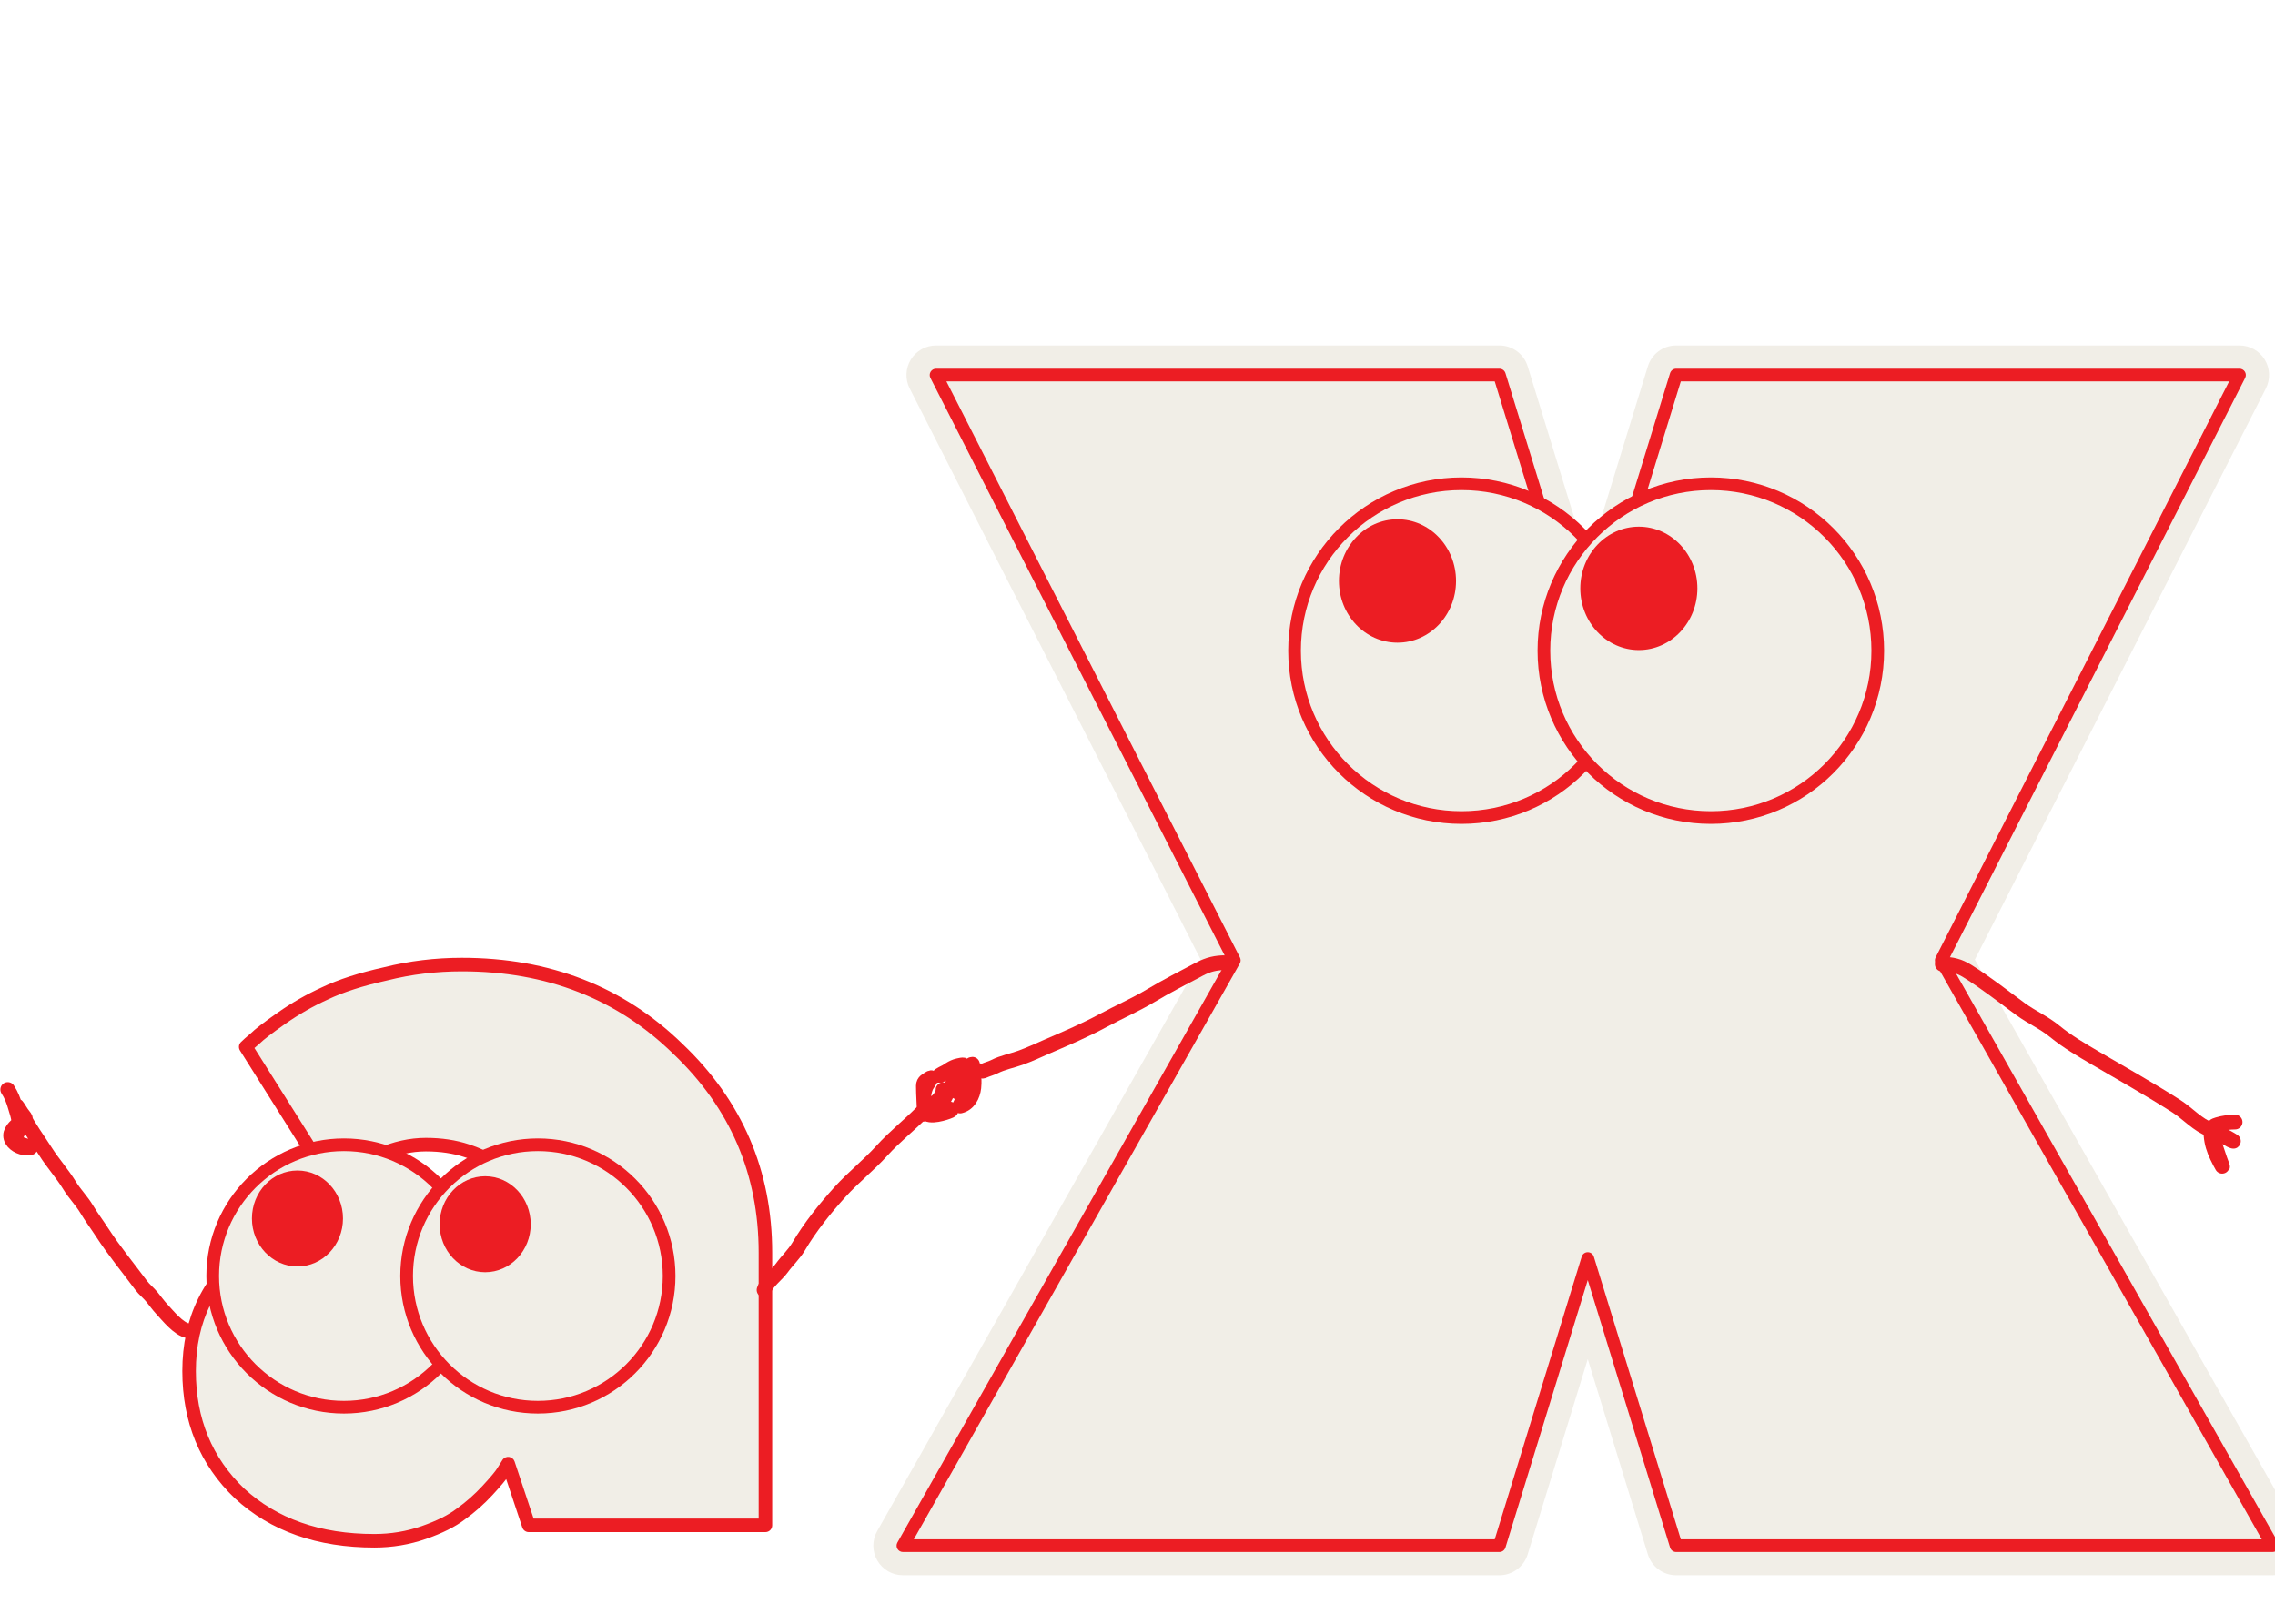
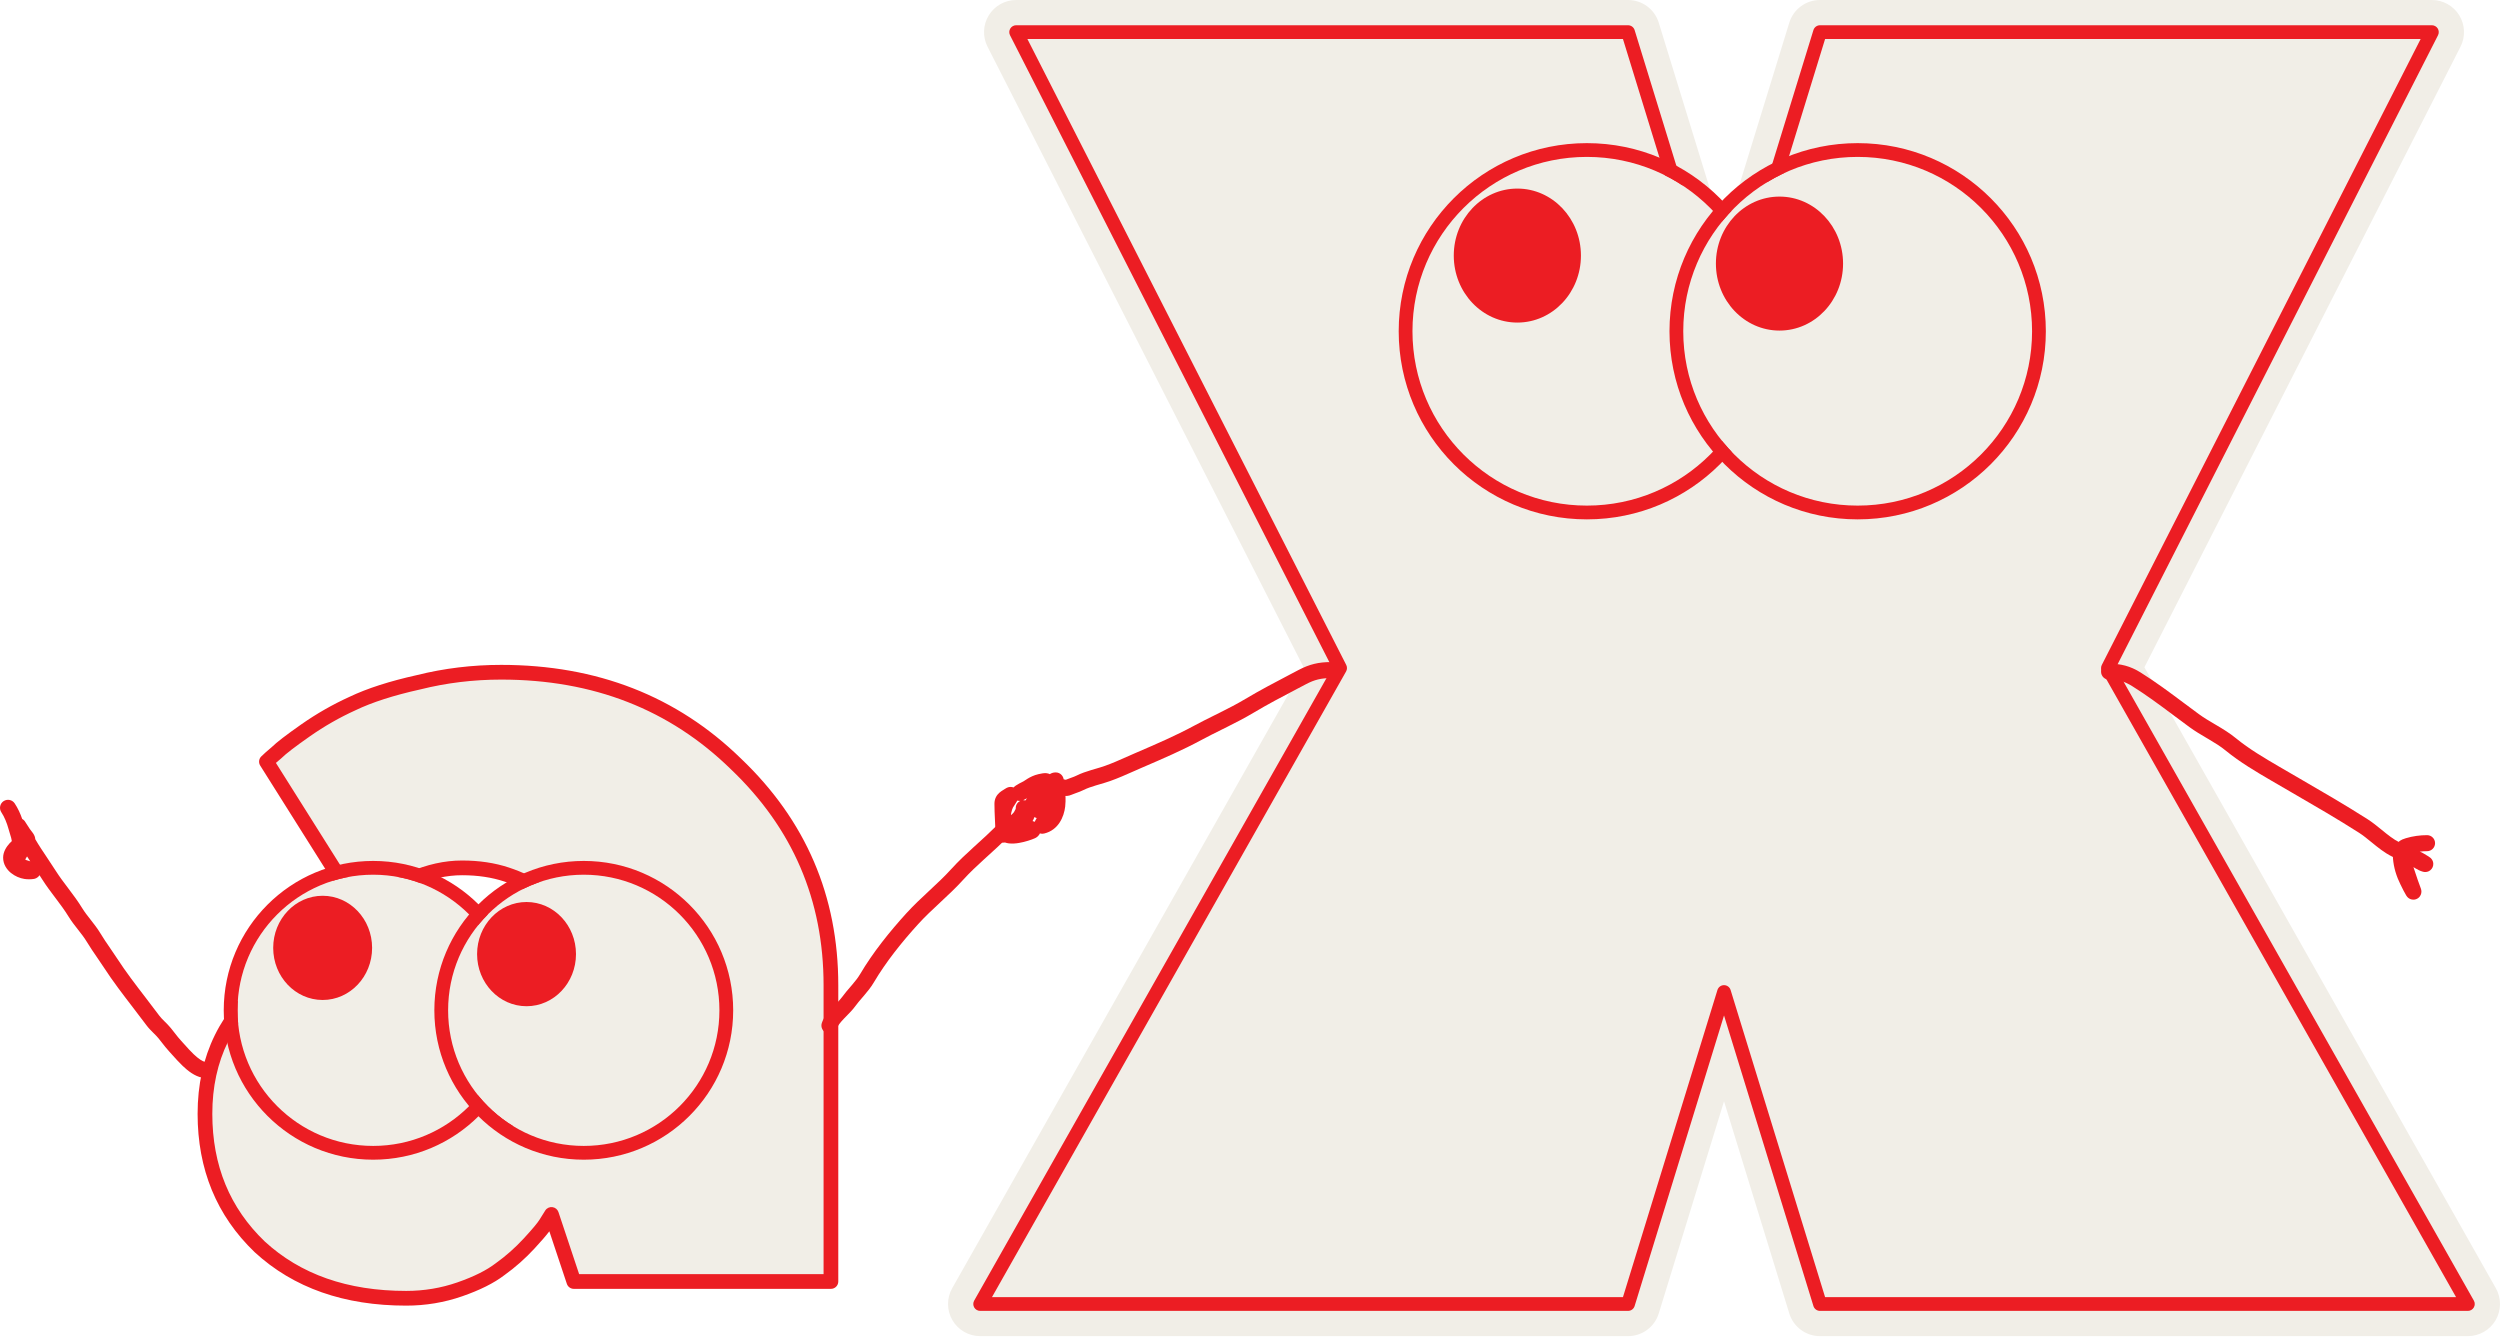
- <svg xmlns="http://www.w3.org/2000/svg" width="646" height="461" viewBox="0 0 646 461" fill="none">
-   <path d="M635.922 106.515L551.232 272.758L645.332 439H475.953L450.859 357.447L425.766 439H256.387L350.487 272.758L265.797 106.515H425.766L450.859 188.068L475.953 106.515H635.922Z" fill="#F1EEE7" />
-   <path d="M635.922 106.515L643.406 110.328C644.733 107.724 644.611 104.618 643.084 102.126C641.557 99.634 638.844 98.115 635.922 98.115V106.515ZM551.232 272.758L543.747 268.945C542.468 271.456 542.533 274.442 543.922 276.895L551.232 272.758ZM645.332 439V447.4C648.32 447.4 651.083 445.812 652.588 443.231C654.093 440.649 654.114 437.463 652.642 434.862L645.332 439ZM475.953 439L467.924 441.47C469.008 444.995 472.265 447.4 475.953 447.4V439ZM450.859 357.447L458.888 354.977C457.803 351.452 454.547 349.047 450.859 349.047C447.172 349.047 443.915 351.452 442.831 354.977L450.859 357.447ZM425.766 439V447.4C429.454 447.4 432.71 444.995 433.795 441.47L425.766 439ZM256.387 439L249.077 434.862C247.605 437.463 247.625 440.649 249.13 443.231C250.635 445.812 253.399 447.4 256.387 447.4V439ZM350.487 272.758L357.797 276.895C359.185 274.442 359.251 271.456 357.971 268.945L350.487 272.758ZM265.797 106.515V98.115C262.874 98.115 260.162 99.634 258.635 102.126C257.108 104.618 256.986 107.724 258.312 110.328L265.797 106.515ZM425.766 106.515L433.795 104.045C432.71 100.52 429.454 98.115 425.766 98.115V106.515ZM450.859 188.068L442.831 190.538C443.915 194.063 447.172 196.468 450.859 196.468C454.547 196.468 457.803 194.063 458.888 190.538L450.859 188.068ZM475.953 106.515V98.115C472.265 98.115 469.008 100.52 467.924 104.045L475.953 106.515ZM628.437 102.702L543.747 268.945L558.717 276.57L643.406 110.328L628.437 102.702ZM543.922 276.895L638.022 443.138L652.642 434.862L558.542 268.62L543.922 276.895ZM645.332 430.6H475.953V447.4H645.332V430.6ZM483.981 436.53L458.888 354.977L442.831 359.917L467.924 441.47L483.981 436.53ZM442.831 354.977L417.738 436.53L433.795 441.47L458.888 359.917L442.831 354.977ZM425.766 430.6H256.387V447.4H425.766V430.6ZM263.697 443.138L357.797 276.895L343.176 268.62L249.077 434.862L263.697 443.138ZM357.971 268.945L273.282 102.702L258.312 110.328L343.002 276.57L357.971 268.945ZM265.797 114.915H425.766V98.115H265.797V114.915ZM417.738 108.985L442.831 190.538L458.888 185.598L433.795 104.045L417.738 108.985ZM458.888 190.538L483.981 108.985L467.924 104.045L442.831 185.598L458.888 190.538ZM475.953 114.915H635.922V98.115H475.953V114.915Z" fill="#F1EEE7" />
-   <path d="M635.922 106.515L551.232 272.758L645.332 439H475.953L450.859 357.447L425.766 439H256.387L350.487 272.758L265.797 106.515H425.766L450.859 188.068L475.953 106.515H635.922Z" fill="#F1EEE7" />
-   <path d="M635.922 106.515L637.526 107.332C637.81 106.774 637.784 106.108 637.456 105.574C637.129 105.041 636.548 104.715 635.922 104.715V106.515ZM551.232 272.758L549.628 271.94C549.354 272.479 549.368 273.119 549.666 273.644L551.232 272.758ZM645.332 439V440.8C645.972 440.8 646.564 440.46 646.887 439.907C647.209 439.353 647.214 438.671 646.898 438.113L645.332 439ZM475.953 439L474.232 439.529C474.465 440.285 475.162 440.8 475.953 440.8V439ZM450.859 357.447L452.58 356.918C452.347 356.162 451.65 355.647 450.859 355.647C450.069 355.647 449.371 356.162 449.139 356.918L450.859 357.447ZM425.766 439V440.8C426.556 440.8 427.254 440.285 427.487 439.529L425.766 439ZM256.387 439L254.821 438.113C254.505 438.671 254.509 439.353 254.832 439.907C255.155 440.46 255.747 440.8 256.387 440.8V439ZM350.487 272.758L352.053 273.644C352.351 273.119 352.365 272.479 352.09 271.94L350.487 272.758ZM265.797 106.515V104.715C265.171 104.715 264.589 105.041 264.262 105.574C263.935 106.108 263.909 106.774 264.193 107.332L265.797 106.515ZM425.766 106.515L427.487 105.986C427.254 105.23 426.556 104.715 425.766 104.715V106.515ZM450.859 188.068L449.139 188.597C449.371 189.353 450.069 189.868 450.859 189.868C451.65 189.868 452.347 189.353 452.58 188.597L450.859 188.068ZM475.953 106.515V104.715C475.162 104.715 474.465 105.23 474.232 105.986L475.953 106.515ZM634.318 105.698L549.628 271.94L552.836 273.575L637.526 107.332L634.318 105.698ZM549.666 273.644L643.765 439.887L646.898 438.113L552.799 271.871L549.666 273.644ZM645.332 437.2H475.953V440.8H645.332V437.2ZM477.673 438.471L452.58 356.918L449.139 357.976L474.232 439.529L477.673 438.471ZM449.139 356.918L424.046 438.471L427.487 439.529L452.58 357.976L449.139 356.918ZM425.766 437.2H256.387V440.8H425.766V437.2ZM257.953 439.887L352.053 273.644L348.92 271.871L254.821 438.113L257.953 439.887ZM352.09 271.94L267.401 105.698L264.193 107.332L348.883 273.575L352.09 271.94ZM265.797 108.315H425.766V104.715H265.797V108.315ZM424.046 107.044L449.139 188.597L452.58 187.539L427.487 105.986L424.046 107.044ZM452.58 188.597L477.673 107.044L474.232 105.986L449.139 187.539L452.58 188.597ZM475.953 108.315H635.922V104.715H475.953V108.315Z" fill="#EC1D23" />
-   <path d="M131.14 273.954C155.688 273.954 176.145 281.942 192.51 297.917C209.07 313.698 217.351 332.986 217.351 355.781V433.225H150.135L144.291 415.69C143.901 416.275 143.414 417.054 142.829 418.028C142.245 419.002 140.784 420.756 138.446 423.288C136.108 425.821 133.575 428.062 130.848 430.01C128.315 431.958 124.808 433.712 120.327 435.27C115.846 436.829 111.17 437.608 106.299 437.608C90.518 437.608 77.757 433.127 68.016 424.165C58.469 415.008 53.696 403.416 53.696 389.389C53.696 374.777 59.444 363.087 70.938 354.32C82.433 345.553 100.065 341.169 123.834 341.169H147.213C147.213 340.779 147.018 340.195 146.629 339.416C146.434 338.636 145.752 337.37 144.583 335.616C143.414 333.668 141.953 332.012 140.199 330.648C138.641 329.285 136.108 328.018 132.601 326.849C129.094 325.68 125.198 325.096 120.911 325.096C116.625 325.096 112.242 326.07 107.761 328.018C103.474 329.966 100.26 331.915 98.117 333.863L94.61 336.785L69.769 297.333C70.354 296.748 71.231 295.969 72.4 294.995C73.569 293.826 76.101 291.878 79.998 289.15C83.894 286.423 87.986 284.085 92.272 282.136C96.753 279.993 102.5 278.143 109.514 276.584C116.528 274.83 123.736 273.954 131.14 273.954ZM132.601 390.85C136.692 390.85 140.102 388.804 142.829 384.713C145.752 380.427 147.213 374.192 147.213 366.009C139.615 366.009 133.77 367.568 129.679 370.685C125.782 373.608 123.834 377.407 123.834 382.083C123.834 384.226 124.71 386.271 126.464 388.22C128.412 389.973 130.458 390.85 132.601 390.85Z" fill="#F1EEE7" />
-   <path d="M192.51 297.917L191.167 299.293C191.172 299.299 191.178 299.304 191.184 299.31L192.51 297.917ZM217.351 433.225V435.148C218.413 435.148 219.274 434.287 219.274 433.225H217.351ZM150.135 433.225L148.311 433.833C148.573 434.618 149.308 435.148 150.135 435.148V433.225ZM144.291 415.69L146.115 415.082C145.883 414.385 145.274 413.882 144.546 413.784C143.818 413.687 143.098 414.012 142.691 414.624L144.291 415.69ZM142.829 418.028L144.478 419.017L142.829 418.028ZM138.446 423.288L137.033 421.984L138.446 423.288ZM130.848 430.01L129.73 428.445C129.711 428.458 129.693 428.472 129.675 428.486L130.848 430.01ZM120.327 435.27L119.695 433.454L120.327 435.27ZM68.016 424.165L66.685 425.553C66.694 425.562 66.704 425.571 66.714 425.58L68.016 424.165ZM70.938 354.32L72.105 355.849L70.938 354.32ZM147.213 341.169V343.092C148.275 343.092 149.136 342.231 149.136 341.169H147.213ZM146.629 339.416L144.763 339.882C144.797 340.018 144.846 340.15 144.909 340.275L146.629 339.416ZM144.583 335.616L142.934 336.606C142.95 336.632 142.966 336.658 142.983 336.683L144.583 335.616ZM140.199 330.648L138.933 332.095C138.961 332.12 138.989 332.143 139.019 332.166L140.199 330.648ZM132.601 326.849L133.209 325.025L132.601 326.849ZM107.761 328.018L106.994 326.255C106.984 326.259 106.974 326.263 106.965 326.268L107.761 328.018ZM98.117 333.863L99.348 335.34C99.369 335.323 99.39 335.304 99.41 335.286L98.117 333.863ZM94.61 336.785L92.983 337.81C93.278 338.279 93.761 338.598 94.309 338.685C94.856 338.771 95.415 338.618 95.841 338.263L94.61 336.785ZM69.769 297.333L68.41 295.973C67.775 296.608 67.664 297.598 68.142 298.358L69.769 297.333ZM72.4 294.995L73.63 296.472C73.675 296.435 73.718 296.396 73.759 296.355L72.4 294.995ZM79.998 289.15L81.1 290.726L79.998 289.15ZM92.272 282.136L93.068 283.887C93.079 283.882 93.09 283.877 93.102 283.871L92.272 282.136ZM109.514 276.584L109.931 278.461C109.948 278.457 109.964 278.454 109.98 278.449L109.514 276.584ZM142.829 384.713L141.241 383.629C141.237 383.635 141.233 383.641 141.229 383.646L142.829 384.713ZM147.213 366.009H149.136C149.136 364.947 148.275 364.086 147.213 364.086V366.009ZM129.679 370.685L130.832 372.224C130.836 372.221 130.84 372.218 130.844 372.215L129.679 370.685ZM126.464 388.22L125.035 389.506C125.08 389.556 125.127 389.604 125.178 389.649L126.464 388.22ZM131.14 275.877C155.227 275.877 175.189 283.696 191.167 299.293L193.853 296.541C177.101 280.188 156.149 272.031 131.14 272.031V275.877ZM191.184 299.31C207.365 314.729 215.428 333.514 215.428 355.781H219.274C219.274 332.458 210.776 312.668 193.837 296.525L191.184 299.31ZM215.428 355.781V433.225H219.274V355.781H215.428ZM217.351 431.302H150.135V435.148H217.351V431.302ZM151.96 432.617L146.115 415.082L142.466 416.298L148.311 433.833L151.96 432.617ZM142.691 414.624C142.277 415.244 141.772 416.052 141.18 417.039L144.478 419.017C145.055 418.056 145.525 417.305 145.891 416.757L142.691 414.624ZM141.18 417.039C140.715 417.814 139.395 419.425 137.033 421.984L139.859 424.593C142.173 422.086 143.775 420.19 144.478 419.017L141.18 417.039ZM137.033 421.984C134.782 424.423 132.347 426.576 129.73 428.445L131.965 431.575C134.803 429.548 137.434 427.219 139.859 424.593L137.033 421.984ZM129.675 428.486C127.364 430.263 124.066 431.934 119.695 433.454L120.959 437.087C125.549 435.49 129.265 433.653 132.02 431.534L129.675 428.486ZM119.695 433.454C115.423 434.94 110.961 435.685 106.299 435.685V439.531C111.379 439.531 116.269 438.718 120.959 437.087L119.695 433.454ZM106.299 435.685C90.903 435.685 78.638 431.325 69.318 422.75L66.714 425.58C76.876 434.93 90.134 439.531 106.299 439.531V435.685ZM69.347 422.777C60.203 414.007 55.619 402.928 55.619 389.389H51.773C51.773 403.905 56.735 416.01 66.685 425.553L69.347 422.777ZM55.619 389.389C55.619 375.369 61.093 364.248 72.105 355.849L69.772 352.791C57.794 361.926 51.773 374.184 51.773 389.389H55.619ZM72.105 355.849C83.109 347.455 100.237 343.092 123.834 343.092V339.246C99.892 339.246 81.757 343.65 69.772 352.791L72.105 355.849ZM123.834 343.092H147.213V339.246H123.834V343.092ZM149.136 341.169C149.136 340.289 148.746 339.35 148.348 338.556L144.909 340.275C145.078 340.614 145.183 340.868 145.243 341.046C145.308 341.243 145.29 341.265 145.29 341.169H149.136ZM148.494 338.949C148.208 337.804 147.337 336.282 146.183 334.55L142.983 336.683C144.166 338.458 144.66 339.468 144.763 339.882L148.494 338.949ZM146.232 334.627C144.943 332.48 143.325 330.643 141.38 329.13L139.019 332.166C140.58 333.381 141.884 334.856 142.934 336.606L146.232 334.627ZM141.465 329.201C139.619 327.585 136.798 326.221 133.209 325.025L131.993 328.673C135.418 329.815 137.662 330.984 138.933 332.095L141.465 329.201ZM133.209 325.025C129.478 323.781 125.372 323.173 120.911 323.173V327.019C125.023 327.019 128.711 327.579 131.993 328.673L133.209 325.025ZM120.911 323.173C116.327 323.173 111.683 324.216 106.994 326.255L108.527 329.782C112.8 327.924 116.923 327.019 120.911 327.019V323.173ZM106.965 326.268C102.595 328.254 99.177 330.3 96.823 332.44L99.41 335.286C101.342 333.529 104.353 331.679 108.556 329.769L106.965 326.268ZM96.886 332.386L93.379 335.308L95.841 338.263L99.348 335.34L96.886 332.386ZM96.237 335.761L71.397 296.308L68.142 298.358L92.983 337.81L96.237 335.761ZM71.129 298.693C71.652 298.17 72.476 297.435 73.63 296.472L71.168 293.518C69.985 294.504 69.056 295.327 68.41 295.973L71.129 298.693ZM73.759 296.355C74.79 295.323 77.185 293.467 81.1 290.726L78.895 287.575C75.018 290.289 72.346 292.329 71.04 293.635L73.759 296.355ZM81.1 290.726C84.901 288.065 88.89 285.786 93.068 283.887L91.476 280.386C87.081 282.384 82.887 284.78 78.895 287.575L81.1 290.726ZM93.102 283.871C97.407 281.812 103.003 280.001 109.931 278.461L109.097 274.707C101.998 276.284 96.099 278.175 91.442 280.402L93.102 283.871ZM109.98 278.449C116.838 276.735 123.89 275.877 131.14 275.877V272.031C123.583 272.031 116.218 272.926 109.048 274.718L109.98 278.449ZM132.601 392.773C137.471 392.773 141.428 390.282 144.429 385.779L141.229 383.646C138.776 387.326 135.913 388.927 132.601 388.927V392.773ZM144.418 385.796C147.651 381.055 149.136 374.373 149.136 366.009H145.29C145.29 374.011 143.853 379.798 141.241 383.629L144.418 385.796ZM147.213 364.086C139.386 364.086 133.066 365.687 128.513 369.156L130.844 372.215C134.474 369.449 139.843 367.932 147.213 367.932V364.086ZM128.525 369.147C124.168 372.415 121.911 376.773 121.911 382.083H125.757C125.757 378.041 127.396 374.801 130.832 372.224L128.525 369.147ZM121.911 382.083C121.911 384.801 123.038 387.287 125.035 389.506L127.893 386.933C126.383 385.256 125.757 383.65 125.757 382.083H121.911ZM125.178 389.649C127.396 391.646 129.882 392.773 132.601 392.773V388.927C131.033 388.927 129.428 388.3 127.75 386.79L125.178 389.649Z" fill="#EC1D23" />
-   <path d="M216.964 366.374C217.706 364.148 220.616 362.043 221.979 360.153C223.477 358.077 225.462 356.251 226.762 354.049C230.037 348.498 234.3 343.192 238.639 338.419C242.32 334.371 246.702 330.914 250.4 326.833C253.92 322.949 258.078 319.661 261.753 315.985" stroke="#EC1D23" stroke-width="4.191" stroke-linecap="round" />
-   <path d="M262.456 316.453C262.456 313.782 262.203 311.079 262.203 308.38C262.203 307.116 263.174 306.823 264.073 306.2C265.111 305.481 263.293 308.005 263.117 308.338C262.582 309.345 262.005 311.486 262.512 312.627C262.962 313.64 265.21 313.487 265.972 313.021C266.652 312.605 267.19 311.211 267.631 310.518C267.807 310.242 267.772 309.22 267.772 309.547C267.772 311.654 265.529 313.29 263.947 314.315C263.497 314.606 262.286 315.162 262.765 315.946C263.774 317.597 268.487 316.086 269.797 315.496C270.941 314.981 268.317 314.699 267.659 314.681C265.144 314.609 268.073 312.531 268.475 311.446C269.129 309.68 270.314 308.15 271.443 306.58C272.138 305.613 272.836 304.553 273.454 303.542C274.277 302.195 273.48 302.368 272.075 302.684C270.303 303.083 269.128 304.149 267.645 305.061C266.557 305.731 266.153 305.708 267.603 304.92C269.302 303.997 270.998 303.289 272.933 303.289C273.729 303.289 273.568 304.642 273.608 305.188C273.753 307.139 273.573 308.654 271.935 309.955C270.946 310.741 273.963 308.267 274.41 307.086C274.582 306.63 274.804 303.525 275.113 303.542C276.935 303.643 276.625 307.978 276.52 308.886C276.249 311.213 275.06 313.537 272.638 314.118C272.232 314.216 273.335 312.62 273.355 312.585C274.15 311.208 274.759 309.676 275.001 308.099C275.122 307.308 274.509 302.276 276.126 302.276" stroke="#EC1D23" stroke-width="4.191" stroke-linecap="round" />
-   <path d="M348.02 273.42C345.232 273.42 343.136 273.908 340.622 275.234C335.981 277.684 331.261 280.093 326.756 282.786C322.371 285.408 317.702 287.437 313.212 289.86C308.174 292.579 302.945 294.814 297.7 297.075C295.044 298.22 292.412 299.482 289.684 300.45C287.33 301.286 284.698 301.79 282.455 302.912C281.457 303.411 280.375 303.681 279.417 304.107C278.632 304.456 278.353 304.051 277.645 304.051" stroke="#EC1D23" stroke-width="4.191" stroke-linecap="round" />
-   <path d="M551.534 273.839C554.226 273.839 556.311 274.353 558.653 275.816C563.922 279.11 568.776 282.971 573.781 286.633C576.881 288.901 580.352 290.389 583.372 292.862C586.955 295.797 591.039 298.197 595.039 300.535C602.724 305.028 610.521 309.41 618.018 314.2C621.171 316.214 624.183 319.65 627.708 320.824" stroke="#EC1D23" stroke-width="4.191" stroke-linecap="round" />
-   <path d="M627.782 320.872C627.782 323.117 628.114 325.017 628.961 327.141C629.508 328.515 631.543 332.458 631.014 331.077C630.183 328.909 629.506 326.685 628.742 324.492C628.464 323.695 628.28 322.894 628.056 322.087C627.916 321.586 629.353 322.039 629.562 322.087C630.897 322.395 632.134 322.775 633.285 323.533C633.574 323.723 634.47 324.217 634.136 324.128C633.145 323.864 632.18 323.091 631.293 322.597C630.382 322.09 629.589 321.624 628.894 320.842C628.118 319.969 628.728 319.698 629.75 319.39C631.306 318.921 633.037 318.686 634.67 318.686" stroke="#EC1D23" stroke-width="4.191" stroke-linecap="round" />
-   <path d="M53.396 377.969C50.668 377.473 47.706 373.708 45.943 371.814C44.949 370.747 44.08 369.518 43.157 368.386C42.204 367.216 40.952 366.241 40.065 365.046C36.375 360.073 32.365 355.219 28.994 350.022C27.547 347.791 25.937 345.642 24.575 343.371C23.171 341.031 21.21 339.073 19.79 336.749C17.725 333.369 15.033 330.392 12.906 327.035C10.696 323.548 8.28 320.357 6.4 316.65C5.957 315.775 5.355 315.008 4.884 314.17C4.845 314.102 5.868 315.705 6.138 316.11C6.999 317.402 8.061 317.973 6.255 318.633C4.959 319.107 3.017 320.922 3.017 322.47C3.017 324.38 5.123 325.713 6.794 325.97C7.331 326.053 8.083 326.067 8.618 325.97C9.041 325.893 6.417 325.153 5.992 324.993C4.59 324.465 4.233 322.639 5.204 321.39C5.653 320.813 5.361 319.246 5.336 318.604C5.273 317.032 4.75 315.881 4.358 314.433C3.904 312.753 3.171 310.902 2.2 309.444" stroke="#EC1D23" stroke-width="4.191" stroke-linecap="round" />
-   <circle cx="415.001" cy="184.799" r="47.4" fill="#F1EEE7" stroke="#EC1D23" stroke-width="3.6" />
-   <circle cx="485.801" cy="184.799" r="47.4" fill="#F1EEE7" stroke="#EC1D23" stroke-width="3.6" />
-   <ellipse cx="396.824" cy="165.007" rx="16.623" ry="17.522" fill="#EC1D23" />
-   <ellipse cx="465.361" cy="167.101" rx="16.623" ry="17.522" fill="#EC1D23" />
-   <circle cx="97.667" cy="362.401" r="37.267" fill="#F1EEE7" stroke="#EC1D23" stroke-width="3.6" />
-   <circle cx="152.734" cy="362.401" r="37.267" fill="#F1EEE7" stroke="#EC1D23" stroke-width="3.6" />
-   <ellipse cx="84.464" cy="346.072" rx="12.929" ry="13.628" fill="#EC1D23" />
-   <ellipse cx="137.771" cy="347.704" rx="12.929" ry="13.628" fill="#EC1D23" />
+ <svg xmlns="http://www.w3.org/2000/svg" width="653" height="349" viewBox="0 0 653 349" fill="none">
+   <path d="M635.206 8.394L550.594 174.5L644.607 340.607H475.384L450.314 259.121L425.244 340.607H256.021L350.033 174.5L265.422 8.394H425.244L450.314 89.88L475.384 8.394H635.206Z" fill="#F1EEE7" />
+   <path fill-rule="evenodd" clip-rule="evenodd" d="M258.267 4.007C259.792 1.518 262.502 0 265.422 0H425.244C428.928 0 432.182 2.403 433.265 5.925L450.314 61.34L467.363 5.925C468.447 2.403 471.7 0 475.384 0H635.206C638.126 0 640.836 1.518 642.362 4.007C643.887 6.497 644.009 9.601 642.684 12.203L560.12 174.291L651.911 336.472C653.382 339.071 653.361 342.255 651.858 344.834C650.354 347.414 647.593 349 644.608 349H475.384C471.7 349 468.447 346.597 467.363 343.075L450.314 287.66L433.265 343.075C432.182 346.597 428.928 349 425.244 349H256.021C253.035 349 250.274 347.414 248.771 344.834C247.267 342.255 247.247 339.071 248.717 336.472L340.509 174.291L257.944 12.203C256.619 9.601 256.741 6.497 258.267 4.007ZM279.116 16.786L357.511 170.69C358.79 173.2 358.724 176.183 357.337 178.634L270.414 332.214H419.046L442.293 256.652C443.376 253.13 446.63 250.727 450.314 250.727C453.998 250.727 457.252 253.13 458.335 256.652L481.583 332.214H630.214L543.291 178.634C541.904 176.183 541.838 173.2 543.117 170.69L621.512 16.786H481.583L458.335 92.348C457.252 95.87 453.998 98.273 450.314 98.273C446.63 98.273 443.376 95.87 442.293 92.348L419.046 16.786H279.116Z" fill="#F1EEE7" />
+   <path d="M635.206 8.394L550.594 174.5L644.607 340.607H475.384L450.314 259.121L425.244 340.607H256.021L350.033 174.5L265.422 8.394H425.244L450.314 89.88L475.384 8.394H635.206Z" fill="#F1EEE7" />
+   <path fill-rule="evenodd" clip-rule="evenodd" d="M263.889 7.452C264.216 6.919 264.797 6.594 265.422 6.594H425.244C426.034 6.594 426.731 7.109 426.963 7.863L450.314 83.763L473.666 7.863C473.898 7.109 474.595 6.594 475.385 6.594H635.207C635.832 6.594 636.413 6.919 636.74 7.452C637.067 7.986 637.093 8.651 636.809 9.209L552.636 174.454L646.173 339.72C646.488 340.277 646.484 340.959 646.161 341.512C645.839 342.065 645.248 342.405 644.608 342.405H475.385C474.595 342.405 473.898 341.89 473.666 341.135L450.314 265.235L426.963 341.135C426.731 341.89 426.034 342.405 425.244 342.405H256.021C255.381 342.405 254.79 342.065 254.467 341.512C254.145 340.959 254.141 340.277 254.456 339.72L347.993 174.454L263.82 9.209C263.536 8.651 263.562 7.986 263.889 7.452ZM268.357 10.191L351.636 173.683C351.91 174.221 351.896 174.86 351.599 175.385L259.105 338.808H423.916L448.596 258.591C448.828 257.836 449.525 257.321 450.314 257.321C451.104 257.321 451.801 257.836 452.033 258.591L476.713 338.808H641.524L549.03 175.385C548.733 174.86 548.719 174.221 548.993 173.683L632.272 10.191H476.713L452.033 90.408C451.801 91.162 451.104 91.677 450.314 91.677C449.525 91.677 448.828 91.162 448.596 90.408L423.916 10.191H268.357Z" fill="#EC1D23" />
+   <path d="M130.907 175.587C155.433 175.587 175.871 183.568 192.221 199.531C208.766 215.299 217.039 234.571 217.039 257.347V334.728H149.885L144.046 317.208C143.656 317.792 143.17 318.57 142.586 319.544C142.002 320.517 140.542 322.269 138.206 324.8C135.871 327.33 133.34 329.569 130.615 331.516C128.085 333.462 124.581 335.215 120.104 336.772C115.627 338.329 110.956 339.108 106.09 339.108C90.323 339.108 77.574 334.631 67.841 325.676C58.303 316.526 53.535 304.944 53.535 290.928C53.535 276.328 59.277 264.647 70.761 255.887C82.245 247.127 99.861 242.747 123.608 242.747H146.965C146.965 242.358 146.771 241.774 146.382 240.995C146.187 240.217 145.506 238.951 144.338 237.199C143.17 235.253 141.71 233.598 139.958 232.235C138.401 230.873 135.871 229.607 132.367 228.439C128.863 227.271 124.97 226.687 120.688 226.687C116.406 226.687 112.026 227.661 107.549 229.607C103.267 231.554 100.055 233.501 97.914 235.447L94.411 238.367L69.593 198.947C70.177 198.363 71.053 197.584 72.221 196.611C73.389 195.443 75.919 193.496 79.812 190.771C83.705 188.046 87.793 185.71 92.075 183.763C96.552 181.622 102.294 179.772 109.301 178.215C116.308 176.463 123.51 175.587 130.907 175.587ZM132.367 292.388C136.455 292.388 139.861 290.344 142.586 286.256C145.506 281.973 146.965 275.744 146.965 267.567C139.374 267.567 133.535 269.125 129.447 272.239C125.554 275.16 123.608 278.956 123.608 283.628C123.608 285.769 124.484 287.813 126.236 289.76C128.182 291.512 130.226 292.388 132.367 292.388Z" fill="#F1EEE7" />
+   <path fill-rule="evenodd" clip-rule="evenodd" d="M130.907 177.509C123.664 177.509 116.619 178.366 109.767 180.079C109.751 180.083 109.735 180.087 109.718 180.091C102.796 181.629 97.205 183.439 92.904 185.497C92.893 185.502 92.882 185.507 92.87 185.513C88.696 187.41 84.711 189.687 80.914 192.346C77.002 195.084 74.61 196.94 73.58 197.97C73.538 198.011 73.496 198.05 73.451 198.088C72.921 198.529 72.461 198.923 72.067 199.271L94.867 235.486L96.654 233.998C99.005 231.869 102.409 229.834 106.755 227.859L106.784 227.846C111.468 225.809 116.108 224.766 120.688 224.766C125.145 224.766 129.247 225.374 132.975 226.617C136.533 227.803 139.335 229.154 141.181 230.752C143.093 232.248 144.688 234.059 145.961 236.171C147.029 237.776 147.85 239.2 148.184 240.307C148.55 241.063 148.887 241.931 148.887 242.748C148.887 243.809 148.027 244.669 146.966 244.669H123.608C100.033 244.669 82.921 249.029 71.926 257.416C60.925 265.808 55.456 276.92 55.456 290.928C55.456 304.449 60.031 315.515 69.157 324.276C78.467 332.834 90.715 337.187 106.09 337.187C110.747 337.187 115.205 336.442 119.473 334.958C123.841 333.438 127.135 331.769 129.444 329.993C129.462 329.98 129.48 329.966 129.499 329.953C132.114 328.085 134.546 325.934 136.795 323.497C139.155 320.94 140.474 319.331 140.939 318.556C141.53 317.57 142.034 316.762 142.448 316.142C142.855 315.532 143.574 315.206 144.301 315.304C145.028 315.401 145.637 315.904 145.869 316.601L151.27 332.807H215.118V257.348C215.118 235.099 207.062 216.329 190.896 200.922L190.879 200.906C174.916 185.321 154.972 177.509 130.907 177.509ZM144.266 240.826C144 240.273 143.52 239.436 142.74 238.266C142.723 238.24 142.706 238.214 142.691 238.188C141.642 236.44 140.339 234.966 138.779 233.752C138.75 233.73 138.721 233.706 138.693 233.682C137.424 232.571 135.181 231.403 131.76 230.262C128.48 229.169 124.796 228.609 120.688 228.609C116.709 228.609 112.594 229.511 108.33 231.364C104.138 233.27 101.135 235.117 99.207 236.869C99.186 236.888 99.166 236.906 99.144 236.924L95.641 239.844C95.215 240.198 94.657 240.352 94.11 240.265C93.563 240.179 93.08 239.86 92.785 239.391L67.968 199.971C67.49 199.212 67.601 198.223 68.235 197.589C68.869 196.955 69.775 196.151 70.927 195.189C72.254 193.881 74.899 191.866 78.711 189.197C82.694 186.409 86.879 184.016 91.263 182.022C95.908 179.803 101.787 177.918 108.86 176.345C116.016 174.558 123.366 173.666 130.907 173.666C155.89 173.666 176.82 181.814 193.555 198.149C210.474 214.277 218.96 234.048 218.96 257.348V334.728C218.96 335.789 218.1 336.65 217.039 336.65H149.885C149.059 336.65 148.324 336.12 148.063 335.336L143.489 321.614C142.633 322.751 141.318 324.262 139.618 326.103C137.204 328.72 134.584 331.04 131.759 333.06C129.01 335.169 125.307 336.997 120.736 338.587C116.05 340.217 111.165 341.03 106.09 341.03C89.94 341.03 76.694 336.432 66.541 327.09C66.535 327.085 66.529 327.079 66.523 327.073C66.519 327.07 66.515 327.066 66.512 327.063C56.571 317.527 51.614 305.432 51.614 290.928C51.614 275.736 57.63 263.488 69.596 254.36C81.57 245.227 99.689 240.826 123.608 240.826H144.266ZM128.289 270.707C132.837 267.244 139.15 265.647 146.966 265.647C148.027 265.647 148.887 266.507 148.887 267.568C148.887 275.919 147.405 282.593 144.18 287.33C141.181 291.823 137.23 294.309 132.367 294.309C129.651 294.309 127.167 293.184 124.951 291.188C124.901 291.143 124.853 291.095 124.808 291.045C122.813 288.828 121.687 286.344 121.687 283.628C121.687 278.324 123.94 273.972 128.289 270.707ZM145.015 269.526C138.646 269.774 133.91 271.255 130.612 273.768L130.6 273.777C127.167 276.352 125.529 279.59 125.529 283.628C125.529 285.171 126.137 286.75 127.596 288.399C129.245 289.859 130.824 290.467 132.367 290.467C135.677 290.467 138.536 288.868 140.988 285.19L140.999 285.174C143.39 281.666 144.796 276.516 145.015 269.526Z" fill="#EC1D23" />
+   <path fill-rule="evenodd" clip-rule="evenodd" d="M262.874 216.059C263.691 216.877 263.691 218.202 262.873 219.02C261.319 220.574 259.676 222.063 258.075 223.515C257.739 223.82 257.405 224.123 257.073 224.425C255.142 226.185 253.288 227.918 251.602 229.779C249.686 231.892 247.602 233.833 245.596 235.702L245.591 235.707C243.565 237.594 241.618 239.408 239.85 241.352C235.567 246.062 231.411 251.243 228.238 256.617C227.489 257.885 226.566 259.008 225.713 260.007C225.549 260.2 225.388 260.386 225.231 260.569C224.538 261.375 223.912 262.102 223.355 262.874C222.751 263.712 221.863 264.615 221.099 265.392C220.862 265.633 220.637 265.862 220.436 266.073C219.432 267.127 218.839 267.907 218.633 268.524C218.267 269.621 217.082 270.213 215.985 269.848C214.888 269.482 214.296 268.296 214.661 267.199C215.196 265.594 216.428 264.211 217.404 263.186C217.735 262.838 218.042 262.525 218.326 262.236C219.011 261.539 219.557 260.982 219.96 260.424C220.632 259.492 221.4 258.6 222.099 257.789C222.246 257.618 222.389 257.452 222.529 257.289C223.366 256.308 224.083 255.42 224.633 254.488C228.005 248.775 232.366 243.359 236.753 238.535C238.638 236.461 240.692 234.548 242.676 232.7L242.743 232.638C244.769 230.75 246.722 228.928 248.5 226.966C250.33 224.947 252.311 223.1 254.254 221.33C254.6 221.014 254.945 220.702 255.287 220.391C256.886 218.941 258.437 217.533 259.913 216.058C260.731 215.241 262.056 215.241 262.874 216.059Z" fill="#EC1D23" />
+   <path fill-rule="evenodd" clip-rule="evenodd" d="M277.584 204.863C277.751 204.562 277.846 204.216 277.846 203.848C277.846 202.691 276.909 201.754 275.753 201.754C275.119 201.754 274.614 201.938 274.215 202.207C274.09 202.145 273.969 202.098 273.858 202.063C273.211 201.86 272.564 201.958 272.314 201.997L272.313 201.997C271.976 202.048 271.597 202.134 271.273 202.206L271.247 202.212C270.055 202.48 269.099 202.968 268.289 203.465C267.957 203.669 267.637 203.882 267.343 204.081C266.964 204.263 266.596 204.454 266.239 204.648C265.849 204.86 265.531 205.049 265.295 205.211C265.198 205.277 265.017 205.405 264.848 205.574C264.846 205.576 264.845 205.577 264.843 205.579C264.827 205.595 264.79 205.631 264.743 205.686C264.471 205.582 264.215 205.549 264.012 205.545C263.492 205.536 263.099 205.718 262.969 205.78C262.788 205.867 262.633 205.966 262.52 206.045C262.399 206.128 262.289 206.196 262.134 206.291C262.076 206.326 262.012 206.366 261.938 206.411C261.709 206.553 261.38 206.761 261.066 207.035C260.32 207.684 259.749 208.624 259.749 209.943C259.749 211.344 259.815 212.737 259.877 214.07L259.878 214.083C259.941 215.437 260.002 216.729 260.002 218.005C260.002 219.162 260.939 220.099 262.095 220.099C262.235 220.099 262.372 220.085 262.505 220.059C262.846 220.177 263.177 220.244 263.464 220.283C264.365 220.404 265.323 220.317 266.149 220.179C267.81 219.902 269.486 219.321 270.289 218.96C270.483 218.872 271.068 218.605 271.457 217.996C271.517 217.902 271.574 217.797 271.623 217.684C272.128 217.833 272.557 217.757 272.756 217.71C276.431 216.828 277.911 213.391 278.226 210.691C278.287 210.164 278.408 208.676 278.246 207.242C278.167 206.543 278.001 205.667 277.601 204.896C277.596 204.885 277.59 204.874 277.584 204.863ZM270.28 214.657C270.399 214.357 270.558 214.075 270.658 213.904C270.702 213.828 270.747 213.752 270.792 213.68C270.607 213.627 270.403 213.543 270.201 213.408C270.156 213.515 270.113 213.623 270.072 213.733C269.967 214.016 269.826 214.266 269.698 214.464C269.851 214.504 270.016 214.554 270.179 214.617C270.206 214.627 270.24 214.64 270.28 214.657ZM267.65 208.673C267.649 208.673 267.653 208.67 267.662 208.664C267.654 208.67 267.65 208.673 267.65 208.673ZM268.245 208.492C267.976 208.653 267.725 208.788 267.508 208.891C267.428 208.929 267.336 208.97 267.239 209.009C267.437 209.012 267.653 209.032 267.854 209.064C267.984 208.869 268.115 208.678 268.245 208.492ZM266.499 209.192C266.23 209.344 265.952 209.545 265.833 209.666C265.565 209.972 265.457 210.282 265.434 210.349C265.433 210.35 265.432 210.352 265.432 210.354C265.393 210.465 265.372 210.557 265.362 210.601C265.33 210.751 265.321 210.875 265.321 210.876C265.318 210.91 265.317 210.938 265.316 210.952C265.315 210.982 265.314 211.007 265.314 211.02C265.313 211.051 265.313 211.081 265.313 211.109C265.313 211.168 265.306 211.234 265.29 211.307C265.207 211.457 265.129 211.603 265.063 211.73C265.039 211.775 265.017 211.818 264.994 211.861C264.945 211.954 264.899 212.042 264.854 212.127C264.773 212.23 264.679 212.339 264.569 212.454C264.447 212.583 264.316 212.71 264.178 212.834C264.138 212.838 264.099 212.84 264.059 212.842C264.07 212.701 264.09 212.543 264.122 212.371C264.236 211.751 264.45 211.173 264.604 210.884C264.592 210.907 264.617 210.869 264.721 210.71C264.76 210.651 264.81 210.574 264.874 210.478C265.052 210.207 265.287 209.847 265.487 209.511C265.562 209.386 265.64 209.25 265.713 209.112C266.013 209.201 266.261 209.202 266.375 209.199C266.418 209.198 266.46 209.195 266.499 209.192ZM262.054 207.07C262.054 207.07 262.051 207.077 262.043 207.093C262.049 207.078 262.053 207.07 262.054 207.07ZM264.902 209.488C264.907 209.485 264.907 209.485 264.902 209.488C264.902 209.488 264.902 209.488 264.902 209.488Z" fill="#EC1D23" />
+   <path fill-rule="evenodd" clip-rule="evenodd" d="M339.209 174.988C342.033 173.498 344.464 172.935 347.576 172.935C348.732 172.935 349.669 173.872 349.669 175.028C349.669 176.184 348.732 177.122 347.576 177.122C345.116 177.122 343.359 177.533 341.162 178.692C340.361 179.115 339.56 179.535 338.761 179.954C334.902 181.978 331.084 183.982 327.406 186.18C325.145 187.531 322.824 188.722 320.542 189.862C320.064 190.101 319.588 190.338 319.115 190.573C317.311 191.469 315.542 192.348 313.796 193.29C308.843 195.962 303.72 198.169 298.674 200.342C298.494 200.42 298.313 200.498 298.133 200.575C297.449 200.87 296.748 201.182 296.034 201.499C294.091 202.362 292.053 203.267 289.996 203.997C289.087 204.319 288.114 204.603 287.206 204.868C286.875 204.964 286.553 205.058 286.247 205.15C285.04 205.513 283.964 205.878 283.011 206.354C282.388 206.665 281.763 206.894 281.244 207.078C281.173 207.104 281.104 207.128 281.037 207.152C280.583 207.313 280.227 207.439 279.89 207.589C279.508 207.758 279.11 207.87 278.688 207.901C278.267 207.933 277.917 207.877 277.666 207.821C277.554 207.795 277.451 207.767 277.389 207.75L277.384 207.749C277.311 207.729 277.281 207.721 277.254 207.715C277.25 207.714 277.247 207.713 277.245 207.713C276.1 207.699 275.176 206.767 275.176 205.619C275.176 204.463 276.114 203.525 277.27 203.525C277.656 203.525 277.974 203.583 278.215 203.639C278.274 203.653 278.33 203.668 278.379 203.68C278.818 203.495 279.268 203.336 279.653 203.2C279.717 203.177 279.78 203.155 279.841 203.133C280.351 202.952 280.765 202.796 281.139 202.609C282.426 201.965 283.785 201.518 285.041 201.14C285.424 201.025 285.791 200.918 286.146 200.815C287.011 200.562 287.809 200.33 288.597 200.05C290.49 199.379 292.302 198.574 294.194 197.734C294.939 197.402 295.697 197.066 296.477 196.73C296.637 196.661 296.796 196.592 296.956 196.523C302.048 194.33 307.021 192.187 311.808 189.605C313.623 188.626 315.472 187.707 317.283 186.807C317.749 186.576 318.212 186.346 318.671 186.116C320.937 184.984 323.139 183.852 325.258 182.585C329.045 180.322 332.987 178.255 336.848 176.229C337.639 175.814 338.426 175.401 339.209 174.988Z" fill="#EC1D23" />
+   <path fill-rule="evenodd" clip-rule="evenodd" d="M548.797 175.447C548.797 174.291 549.735 173.354 550.891 173.354C553.928 173.354 556.404 173.954 559.112 175.646C563.076 178.123 566.837 180.936 570.517 183.688C571.804 184.65 573.08 185.605 574.352 186.535C575.637 187.475 576.99 188.272 578.45 189.131C578.632 189.238 578.816 189.346 579.001 189.456C580.636 190.422 582.38 191.48 584.024 192.826C587.455 195.636 591.391 197.953 595.41 200.301C597.173 201.332 598.948 202.36 600.728 203.39C606.656 206.824 612.64 210.289 618.436 213.991C619.696 214.795 620.971 215.837 622.142 216.792C622.545 217.121 622.936 217.441 623.31 217.736C624.874 218.975 626.263 219.922 627.652 220.385C628.748 220.751 629.341 221.936 628.976 223.033C628.61 224.13 627.425 224.723 626.328 224.358C624.195 223.647 622.319 222.293 620.711 221.019C620.219 220.63 619.756 220.252 619.312 219.89C618.209 218.989 617.221 218.183 616.183 217.52C610.471 213.872 604.595 210.469 598.682 207.044C596.889 206.006 595.093 204.966 593.297 203.916C589.323 201.594 585.099 199.118 581.371 196.066C579.998 194.941 578.499 194.022 576.872 193.061C576.692 192.955 576.51 192.848 576.327 192.74C574.887 191.893 573.345 190.986 571.88 189.915C570.529 188.926 569.203 187.935 567.889 186.952C564.252 184.232 560.697 181.574 556.894 179.198C554.922 177.966 553.233 177.541 550.891 177.541C549.735 177.541 548.797 176.603 548.797 175.447Z" fill="#EC1D23" />
+   <path fill-rule="evenodd" clip-rule="evenodd" d="M629.703 220.955C629.704 220.955 629.709 220.961 629.717 220.973C629.707 220.961 629.703 220.955 629.703 220.955ZM625.987 220.624C626.08 220.436 626.197 220.259 626.335 220.096C626.74 219.621 627.242 219.376 627.52 219.255C627.832 219.119 628.165 219.014 628.427 218.935C630.193 218.403 632.127 218.143 633.946 218.143C635.102 218.143 636.039 219.08 636.039 220.236C636.039 221.393 635.102 222.33 633.946 222.33C633.325 222.33 632.688 222.369 632.058 222.445C632.612 222.681 633.167 222.969 633.713 223.328C633.781 223.373 633.843 223.41 633.928 223.46C634.021 223.515 634.142 223.586 634.328 223.702C634.332 223.705 634.336 223.707 634.34 223.71C634.423 223.761 634.66 223.909 634.849 224.076C634.85 224.077 634.851 224.078 634.852 224.079C634.897 224.119 635.085 224.285 635.25 224.545C635.327 224.666 635.536 225.016 635.573 225.522C635.621 226.181 635.354 226.881 634.761 227.337C634.308 227.686 633.85 227.748 633.691 227.764C633.488 227.785 633.325 227.773 633.242 227.764C633.071 227.746 632.934 227.711 632.873 227.694C632.08 227.483 631.385 227.096 630.87 226.785C630.681 226.67 630.526 226.574 630.391 226.488C630.544 226.943 630.693 227.391 630.84 227.833C631.294 229.2 631.732 230.517 632.247 231.862C632.287 231.965 632.331 232.087 632.367 232.206C632.384 232.263 632.413 232.363 632.435 232.483C632.446 232.543 632.463 232.645 632.47 232.77C632.475 232.867 632.485 233.133 632.395 233.457C632.307 233.773 631.996 234.541 631.085 234.869C630.264 235.165 629.598 234.857 629.407 234.759C629.021 234.559 628.787 234.277 628.761 234.245C628.76 234.244 628.759 234.243 628.759 234.243C628.635 234.098 628.541 233.952 628.505 233.894C628.324 233.61 628.064 233.127 627.812 232.643C627.297 231.65 626.611 230.245 626.297 229.455C625.346 227.07 624.971 224.909 624.971 222.42C624.971 221.658 625.378 220.99 625.987 220.624ZM632.039 231.65C632.039 231.65 632.039 231.65 632.039 231.649C632.049 231.664 632.05 231.666 632.039 231.65Z" fill="#EC1D23" />
+   <path fill-rule="evenodd" clip-rule="evenodd" d="M0.932 209.263C1.894 208.622 3.194 208.881 3.835 209.843C4.661 211.082 5.316 212.521 5.8 213.914C5.933 213.99 6.051 214.065 6.104 214.106C6.24 214.218 6.333 214.325 6.351 214.346C6.352 214.347 6.352 214.347 6.353 214.348C6.386 214.386 6.41 214.417 6.422 214.432C6.462 214.482 6.491 214.525 6.495 214.53L6.495 214.53C6.504 214.544 6.512 214.555 6.516 214.561C6.531 214.584 6.548 214.61 6.56 214.629C6.588 214.672 6.629 214.734 6.676 214.808C6.744 214.913 6.832 215.049 6.928 215.199C6.966 215.259 7.006 215.321 7.047 215.384C7.337 215.835 7.647 216.317 7.77 216.5C7.897 216.692 8.025 216.853 8.189 217.061C8.227 217.11 8.268 217.161 8.31 217.216C8.317 217.224 8.324 217.232 8.331 217.241C8.496 217.452 8.844 217.895 9.042 218.413C9.122 218.624 9.197 218.892 9.218 219.203C10.18 220.862 11.229 222.426 12.325 224.059C13.053 225.143 13.8 226.258 14.557 227.452C15.525 228.979 16.622 230.432 17.779 231.964C17.827 232.027 17.875 232.09 17.922 232.153C19.113 233.731 20.36 235.395 21.453 237.182C22.085 238.217 22.848 239.186 23.704 240.275L23.708 240.281C24.54 241.338 25.462 242.511 26.241 243.81C27.044 245.148 27.873 246.35 28.741 247.609C29.346 248.487 29.97 249.392 30.618 250.39C32.884 253.883 35.412 257.173 37.989 260.528C39.19 262.091 40.402 263.668 41.603 265.286C41.94 265.741 42.368 266.182 42.916 266.726C42.963 266.772 43.011 266.82 43.061 266.869C43.546 267.349 44.123 267.921 44.633 268.547C45.016 269.016 45.352 269.449 45.669 269.859C46.227 270.577 46.728 271.224 47.326 271.866C47.643 272.207 47.964 272.566 48.294 272.935C49 273.726 49.75 274.566 50.599 275.374C51.88 276.593 52.911 277.253 53.614 277.38C54.752 277.587 55.507 278.677 55.3 279.815C55.093 280.952 54.003 281.707 52.866 281.5C50.843 281.133 49.033 279.664 47.712 278.407C46.737 277.478 45.776 276.403 45.028 275.567C44.736 275.241 44.477 274.951 44.262 274.72C43.544 273.949 42.83 273.032 42.197 272.218C41.908 271.847 41.636 271.497 41.388 271.193C41.026 270.748 40.606 270.331 40.09 269.82C40.049 269.779 40.008 269.739 39.966 269.697C39.429 269.164 38.789 268.521 38.241 267.782C37.13 266.285 35.968 264.773 34.792 263.242C32.163 259.818 29.464 256.304 27.106 252.67C26.6 251.89 26.025 251.054 25.432 250.19C24.484 248.809 23.489 247.36 22.652 245.965C22.029 244.927 21.27 243.954 20.417 242.869L20.346 242.778C19.537 241.75 18.643 240.614 17.881 239.366C16.91 237.778 15.782 236.268 14.581 234.676C14.522 234.599 14.464 234.522 14.405 234.444C13.275 232.947 12.084 231.37 11.021 229.694C10.793 229.334 10.559 228.972 10.32 228.607C10.034 229.061 9.648 229.286 9.46 229.379C9.209 229.503 8.987 229.55 8.88 229.569C8.066 229.717 7.075 229.688 6.366 229.579C5.172 229.395 3.877 228.848 2.842 227.998C1.804 227.146 0.816 225.796 0.816 224.013C0.816 222.451 1.732 221.117 2.499 220.28C2.683 220.08 2.881 219.883 3.09 219.694C3.015 219.115 2.863 218.631 2.66 217.985C2.534 217.584 2.388 217.12 2.229 216.533C1.814 214.998 1.159 213.377 0.352 212.167C-0.289 211.205 -0.03 209.905 0.932 209.263ZM7.506 229.27C7.507 229.271 7.508 229.271 7.509 229.271C7.57 229.297 7.559 229.297 7.506 229.27ZM7.07 223.7C6.986 223.874 6.88 224.05 6.748 224.221C6.644 224.354 6.631 224.492 6.648 224.572C6.649 224.577 6.65 224.581 6.651 224.585C6.675 224.592 6.714 224.605 6.772 224.624C6.874 224.657 7.002 224.696 7.153 224.743C7.174 224.75 7.196 224.757 7.219 224.764C7.426 224.828 7.664 224.902 7.903 224.979C7.624 224.556 7.345 224.13 7.07 223.7Z" fill="#EC1D23" />
+   <path d="M460.046 86.523C460.046 111.674 439.65 132.064 414.491 132.064C389.331 132.064 368.936 111.674 368.936 86.523C368.936 61.372 389.331 40.982 414.491 40.982C439.65 40.982 460.046 61.372 460.046 86.523Z" fill="#F1EEE7" />
+   <path fill-rule="evenodd" clip-rule="evenodd" d="M463.643 86.523C463.643 113.663 441.635 135.661 414.491 135.661C387.346 135.661 365.339 113.663 365.339 86.523C365.339 59.384 387.346 37.386 414.491 37.386C441.635 37.386 463.643 59.384 463.643 86.523ZM414.491 132.064C439.65 132.064 460.046 111.675 460.046 86.523C460.046 61.372 439.65 40.983 414.491 40.983C389.331 40.983 368.936 61.372 368.936 86.523C368.936 111.675 389.331 132.064 414.491 132.064Z" fill="#EC1D23" />
+   <path d="M530.777 86.523C530.777 111.674 510.381 132.064 485.221 132.064C460.062 132.064 439.666 111.674 439.666 86.523C439.666 61.372 460.062 40.982 485.221 40.982C510.381 40.982 530.777 61.372 530.777 86.523Z" fill="#F1EEE7" />
+   <path fill-rule="evenodd" clip-rule="evenodd" d="M534.373 86.523C534.373 113.663 512.366 135.661 485.221 135.661C458.077 135.661 436.069 113.663 436.069 86.523C436.069 59.384 458.077 37.386 485.221 37.386C512.366 37.386 534.373 59.384 534.373 86.523ZM485.221 132.064C510.381 132.064 530.777 111.675 530.777 86.523C530.777 61.372 510.381 40.983 485.221 40.983C460.062 40.983 439.666 61.372 439.666 86.523C439.666 111.675 460.062 132.064 485.221 132.064Z" fill="#EC1D23" />
+   <path d="M412.94 66.756C412.94 76.421 405.504 84.255 396.332 84.255C387.16 84.255 379.725 76.421 379.725 66.756C379.725 57.092 387.16 49.257 396.332 49.257C405.504 49.257 412.94 57.092 412.94 66.756Z" fill="#EC1D23" />
+   <path d="M481.409 68.848C481.409 78.513 473.974 86.347 464.802 86.347C455.63 86.347 448.195 78.513 448.195 68.848C448.195 59.183 455.63 51.349 464.802 51.349C473.974 51.349 481.409 59.183 481.409 68.848Z" fill="#EC1D23" />
+   <path d="M132.9 263.893C132.9 283.455 117.037 299.314 97.468 299.314C77.9 299.314 62.036 283.455 62.036 263.893C62.036 244.331 77.9 228.473 97.468 228.473C117.037 228.473 132.9 244.331 132.9 263.893Z" fill="#F1EEE7" />
+   <path fill-rule="evenodd" clip-rule="evenodd" d="M136.497 263.893C136.497 285.444 119.022 302.911 97.468 302.911C75.915 302.911 58.44 285.444 58.44 263.893C58.44 242.343 75.915 224.876 97.468 224.876C119.022 224.876 136.497 242.343 136.497 263.893ZM97.468 299.314C117.037 299.314 132.9 283.456 132.9 263.893C132.9 244.331 117.037 228.473 97.468 228.473C77.9 228.473 62.036 244.331 62.036 263.893C62.036 283.456 77.9 299.314 97.468 299.314Z" fill="#EC1D23" />
+   <path d="M187.912 263.893C187.912 283.455 172.049 299.314 152.48 299.314C132.912 299.314 117.048 283.455 117.048 263.893C117.048 244.331 132.912 228.473 152.48 228.473C172.049 228.473 187.912 244.331 187.912 263.893Z" fill="#F1EEE7" />
+   <path fill-rule="evenodd" clip-rule="evenodd" d="M191.509 263.893C191.509 285.444 174.034 302.911 152.48 302.911C130.927 302.911 113.452 285.444 113.452 263.893C113.452 242.343 130.927 224.876 152.48 224.876C174.034 224.876 191.509 242.343 191.509 263.893ZM152.48 299.314C172.049 299.314 187.912 283.456 187.912 263.893C187.912 244.331 172.049 228.473 152.48 228.473C132.912 228.473 117.048 244.331 117.048 263.893C117.048 283.456 132.912 299.314 152.48 299.314Z" fill="#EC1D23" />
+   <path d="M97.194 247.585C97.194 255.102 91.411 261.196 84.277 261.196C77.143 261.196 71.36 255.102 71.36 247.585C71.36 240.068 77.143 233.975 84.277 233.975C91.411 233.975 97.194 240.068 97.194 247.585Z" fill="#EC1D23" />
+   <path d="M150.449 249.214C150.449 256.731 144.666 262.825 137.532 262.825C130.398 262.825 124.615 256.731 124.615 249.214C124.615 241.697 130.398 235.604 137.532 235.604C144.666 235.604 150.449 241.697 150.449 249.214Z" fill="#EC1D23" />
</svg>
